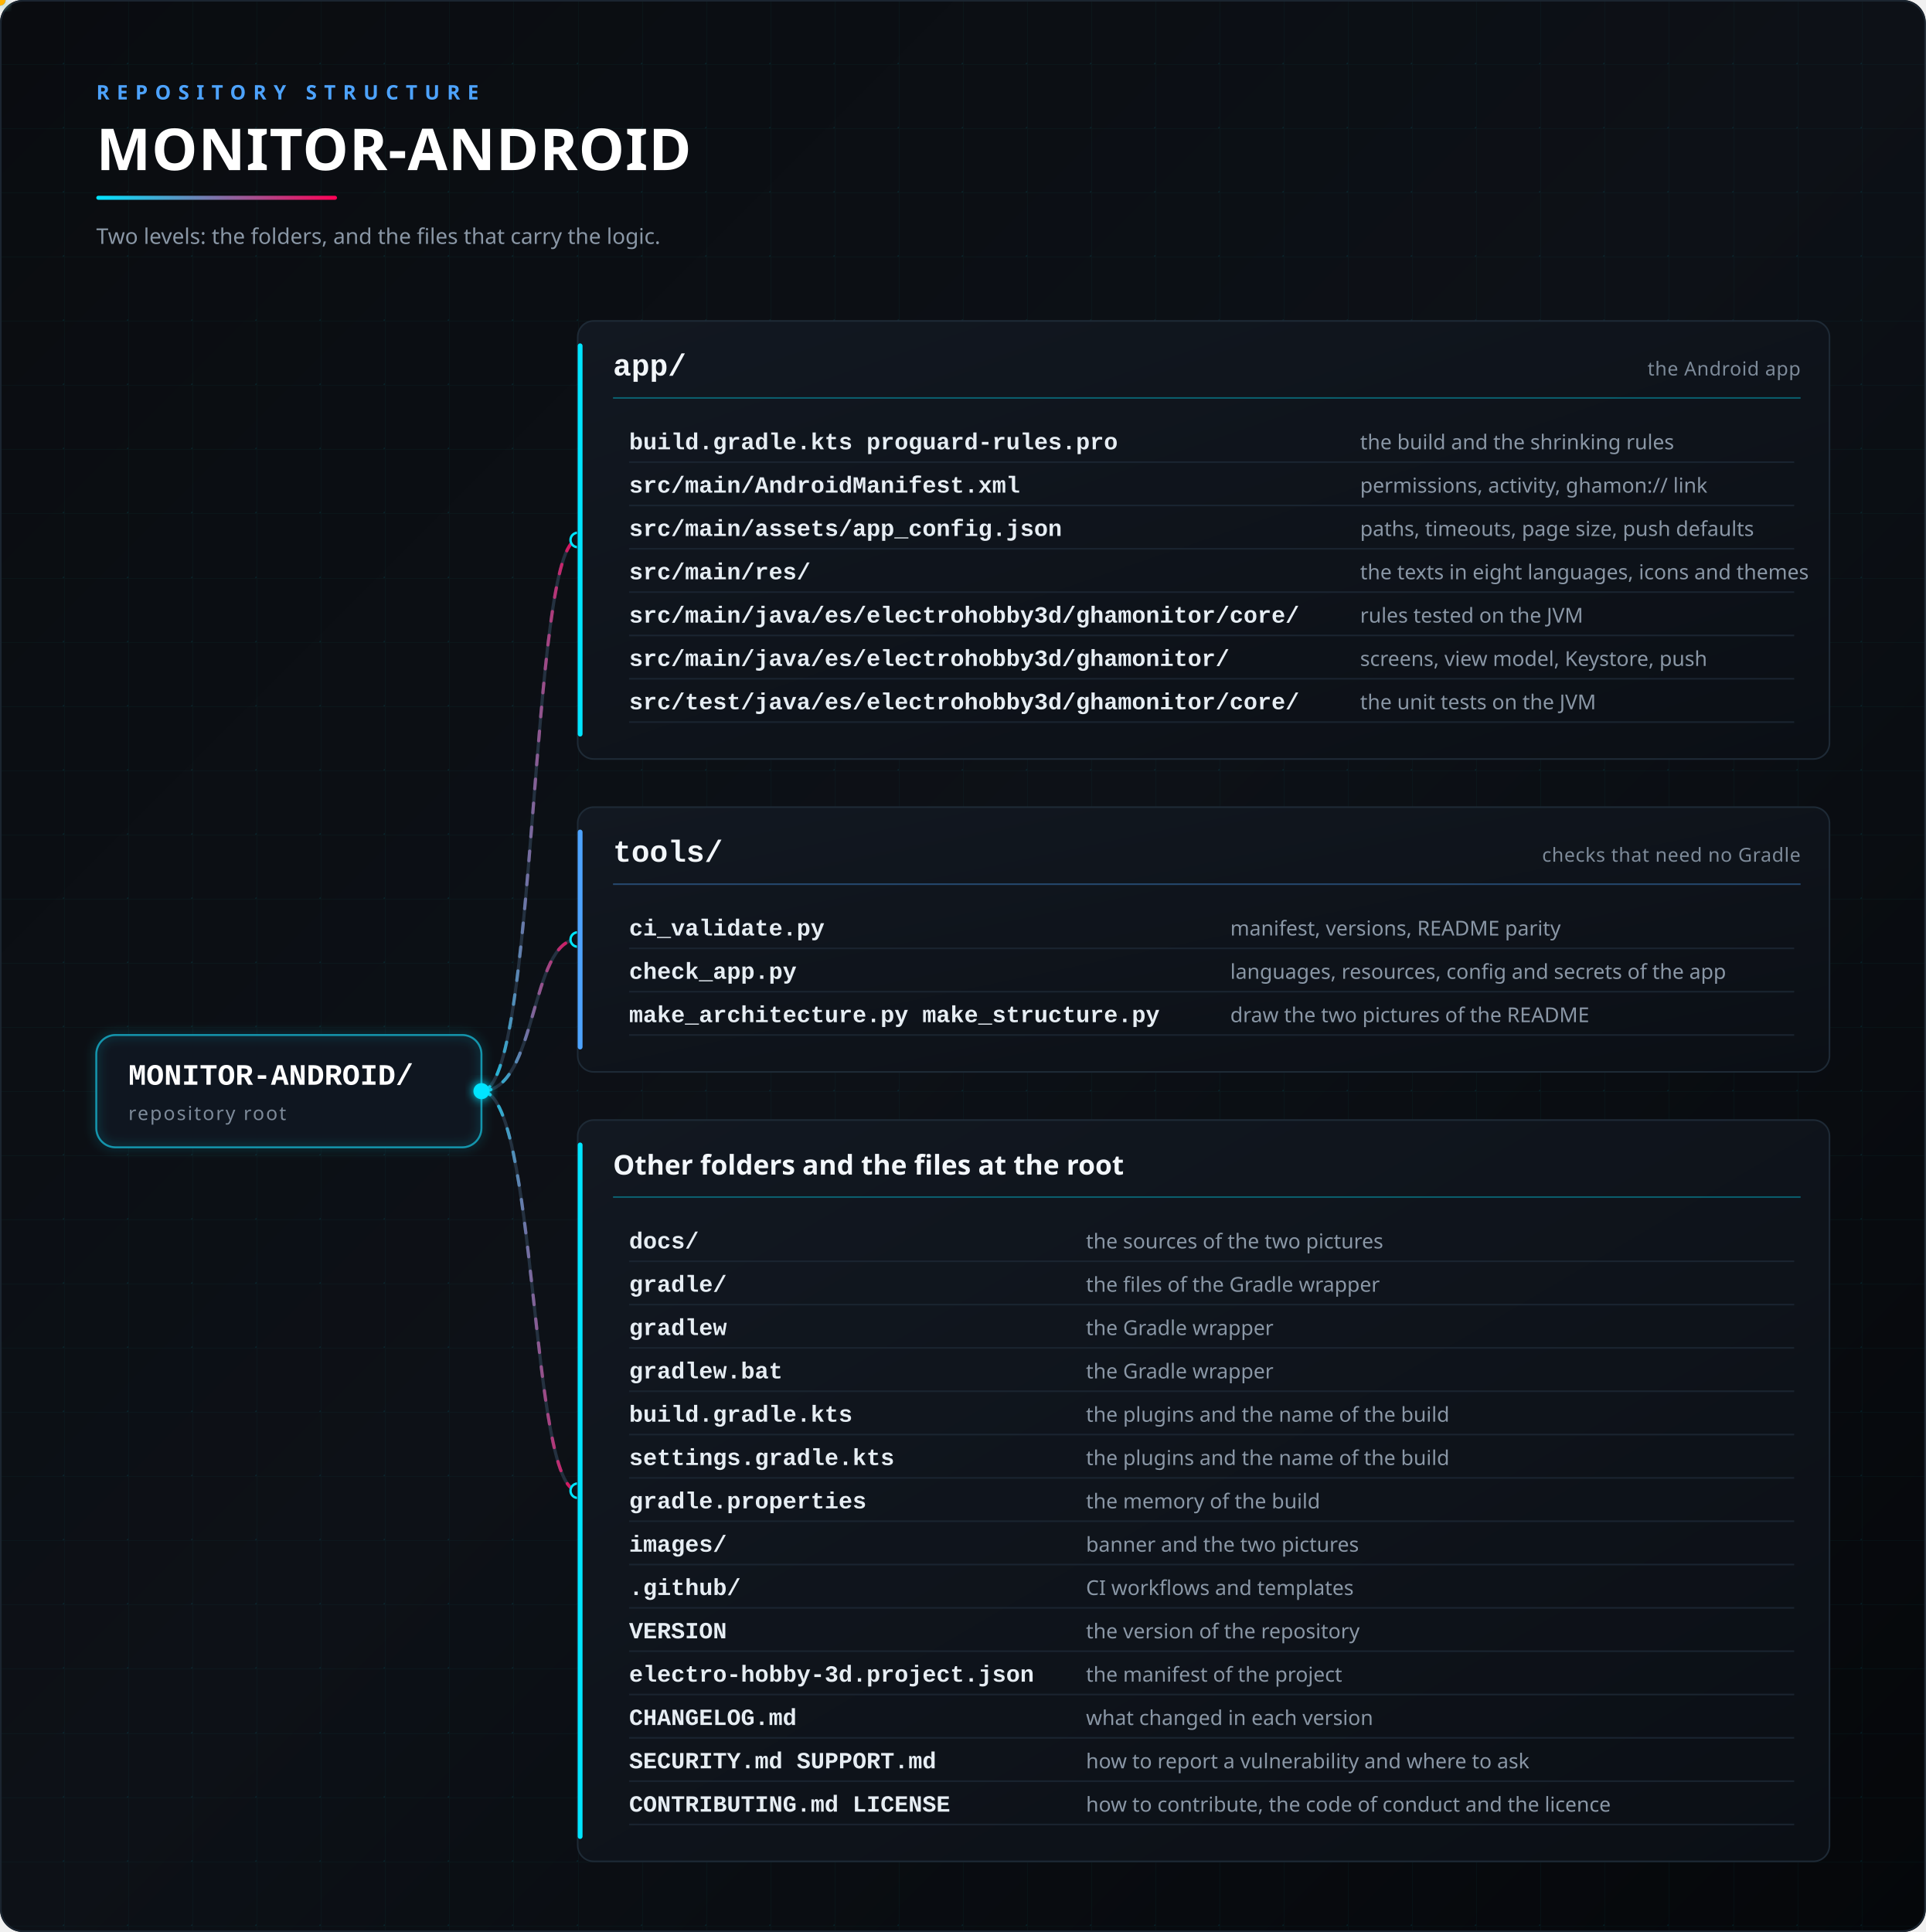
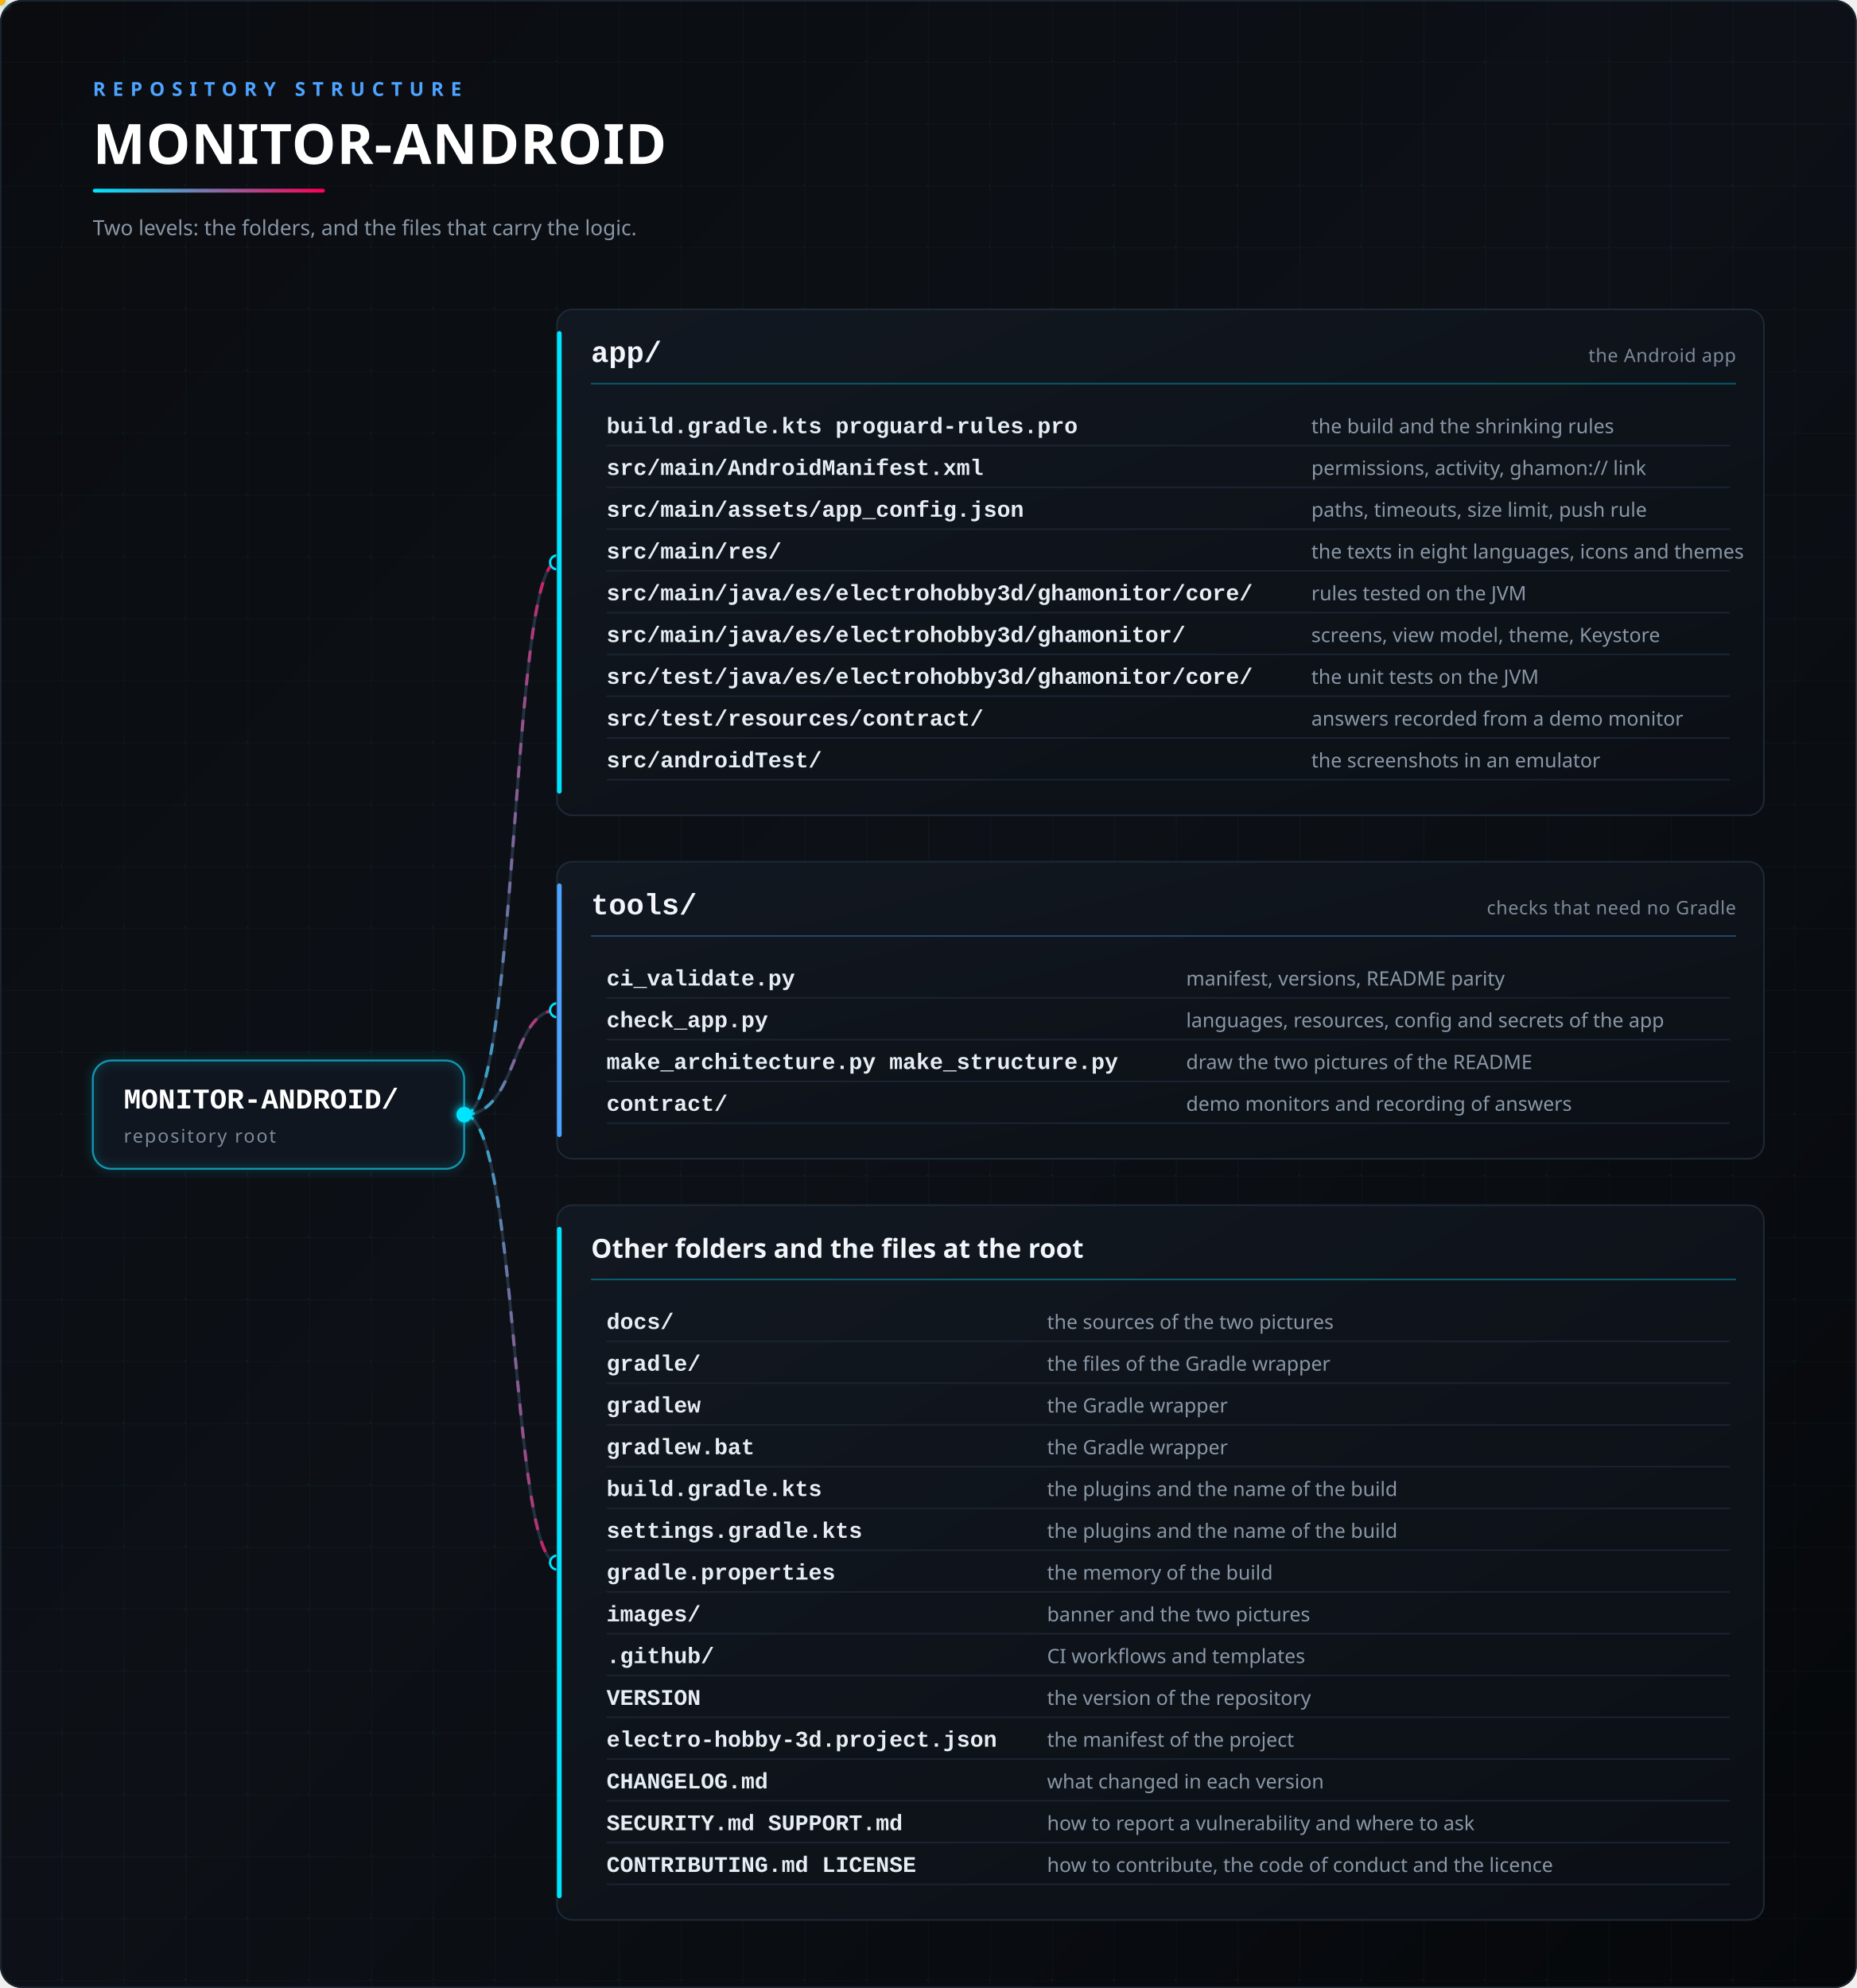
- <svg xmlns="http://www.w3.org/2000/svg" viewBox="0 0 1200 1204" width="100%" role="img" aria-labelledby="t d">
+ <svg xmlns="http://www.w3.org/2000/svg" viewBox="0 0 1200 1285" width="100%" role="img" aria-labelledby="t d">
  <defs>
    <linearGradient id="bg" x1="0" y1="0" x2="1" y2="1">
      <stop offset="0" stop-color="#0A0C10" />
      <stop offset="0.5" stop-color="#0D1117" />
      <stop offset="1" stop-color="#05070A" />
    </linearGradient>
    <linearGradient id="card" x1="0" y1="0" x2="1" y2="1">
      <stop offset="0" stop-color="#121821" />
      <stop offset="1" stop-color="#0B0F15" />
    </linearGradient>
    <linearGradient id="line" x1="0" y1="0" x2="1" y2="0">
      <stop offset="0" stop-color="#00E5FF" />
      <stop offset="1" stop-color="#FF0055" />
    </linearGradient>
    <filter id="glow" x="-50%" y="-50%" width="200%" height="200%">
      <feGaussianBlur stdDeviation="3" result="b" />
      <feMerge>
        <feMergeNode in="b" />
        <feMergeNode in="SourceGraphic" />
      </feMerge>
    </filter>
    <pattern id="grid" width="40" height="40" patternUnits="userSpaceOnUse">
      <path d="M40 0H0V40" fill="none" stroke="#00E5FF" stroke-opacity="0.035" />
      <circle cx="40" cy="40" r="1" fill="#00E5FF" fill-opacity="0.09" />
    </pattern>
  </defs>
-   <rect width="1200" height="1204" rx="14" fill="url(#bg)" />
-   <rect width="1200" height="1204" rx="14" fill="url(#grid)" />
-   <rect x="0.5" y="0.5" width="1199" height="1203" rx="14" fill="none" stroke="#1B2530" />
+   <rect width="1200" height="1285" rx="14" fill="url(#bg)" />
+   <rect width="1200" height="1285" rx="14" fill="url(#grid)" />
+   <rect x="0.5" y="0.5" width="1199" height="1284" rx="14" fill="none" stroke="#1B2530" />
  <text x="60" y="62" font-family="'Segoe UI','Noto Sans','Noto Sans CJK SC','Microsoft YaHei','Yu Gothic','Helvetica Neue',Helvetica,Arial,sans-serif" font-size="12.5" font-weight="600" fill="#4DA3FF" text-anchor="start" letter-spacing="4.5">REPOSITORY STRUCTURE</text>
  <text x="60" y="106" font-family="'Segoe UI','Noto Sans','Noto Sans CJK SC','Microsoft YaHei','Yu Gothic','Helvetica Neue',Helvetica,Arial,sans-serif" font-size="36" font-weight="700" fill="#FFFFFF" text-anchor="start" letter-spacing="0.5">MONITOR-ANDROID</text>
  <rect x="60" y="122" width="150" height="2.5" rx="1.25" fill="url(#line)">
    <animate attributeName="width" values="40;150;150" keyTimes="0;0.4;1" dur="3s" repeatCount="indefinite" />
  </rect>
  <text x="60" y="152" font-family="'Segoe UI','Noto Sans','Noto Sans CJK SC','Microsoft YaHei','Yu Gothic','Helvetica Neue',Helvetica,Arial,sans-serif" font-size="13.5" font-weight="400" fill="#8A97A6" text-anchor="start">Two levels: the folders, and the files that carry the logic.</text>
-   <path id="c0" d="M300,680 C335,680 330,336.5 360,336.5" fill="none" stroke="#243140" stroke-width="2" />
-   <path d="M300,680 C335,680 330,336.5 360,336.5" fill="none" stroke="url(#line)" stroke-width="2" stroke-linecap="round" stroke-dasharray="6 9" opacity="0.9">
+   <path id="c0" d="M300,720.5 C335,720.5 330,363.5 360,363.5" fill="none" stroke="#243140" stroke-width="2" />
+   <path d="M300,720.5 C335,720.5 330,363.5 360,363.5" fill="none" stroke="url(#line)" stroke-width="2" stroke-linecap="round" stroke-dasharray="6 9" opacity="0.9">
    <animate attributeName="stroke-dashoffset" from="0" to="-30" dur="1.6s" repeatCount="indefinite" />
  </path>
-   <circle cx="360" cy="336.5" r="4.5" fill="#0D1117" stroke="#00E5FF" stroke-width="1.5" />
-   <path id="c1" d="M300,680 C335,680 330,585.5 360,585.5" fill="none" stroke="#243140" stroke-width="2" />
-   <path d="M300,680 C335,680 330,585.5 360,585.5" fill="none" stroke="url(#line)" stroke-width="2" stroke-linecap="round" stroke-dasharray="6 9" opacity="0.9">
+   <circle cx="360" cy="363.5" r="4.5" fill="#0D1117" stroke="#00E5FF" stroke-width="1.5" />
+   <path id="c1" d="M300,720.5 C335,720.5 330,653 360,653" fill="none" stroke="#243140" stroke-width="2" />
+   <path d="M300,720.5 C335,720.5 330,653 360,653" fill="none" stroke="url(#line)" stroke-width="2" stroke-linecap="round" stroke-dasharray="6 9" opacity="0.9">
    <animate attributeName="stroke-dashoffset" from="0" to="-30" dur="1.6s" repeatCount="indefinite" />
  </path>
-   <circle cx="360" cy="585.5" r="4.5" fill="#0D1117" stroke="#00E5FF" stroke-width="1.5" />
-   <path id="c2" d="M300,680 C335,680 330,929 360,929" fill="none" stroke="#243140" stroke-width="2" />
-   <path d="M300,680 C335,680 330,929 360,929" fill="none" stroke="url(#line)" stroke-width="2" stroke-linecap="round" stroke-dasharray="6 9" opacity="0.9">
+   <circle cx="360" cy="653" r="4.5" fill="#0D1117" stroke="#00E5FF" stroke-width="1.5" />
+   <path id="c2" d="M300,720.5 C335,720.5 330,1010 360,1010" fill="none" stroke="#243140" stroke-width="2" />
+   <path d="M300,720.5 C335,720.5 330,1010 360,1010" fill="none" stroke="url(#line)" stroke-width="2" stroke-linecap="round" stroke-dasharray="6 9" opacity="0.9">
    <animate attributeName="stroke-dashoffset" from="0" to="-30" dur="1.6s" repeatCount="indefinite" />
  </path>
-   <circle cx="360" cy="929" r="4.5" fill="#0D1117" stroke="#00E5FF" stroke-width="1.5" />
+   <circle cx="360" cy="1010" r="4.5" fill="#0D1117" stroke="#00E5FF" stroke-width="1.5" />
  <circle r="3.5" fill="#00E5FF" filter="url(#glow)">
    <animateMotion dur="3.4s" repeatCount="indefinite">
      <mpath href="#c0" />
    </animateMotion>
  </circle>
  <circle r="3.5" fill="#4DA3FF" filter="url(#glow)">
    <animateMotion dur="4.2s" repeatCount="indefinite">
      <mpath href="#c1" />
    </animateMotion>
  </circle>
  <circle r="3.5" fill="#FFB300" filter="url(#glow)">
    <animateMotion dur="5.0s" repeatCount="indefinite">
      <mpath href="#c2" />
    </animateMotion>
  </circle>
-   <rect x="60" y="645" width="240" height="70" rx="12" fill="#0F1620" stroke="#2A3A4C" stroke-width="1.2" />
-   <rect x="60" y="645" width="240" height="70" rx="12" fill="none" stroke="#00E5FF" stroke-opacity="0.5" stroke-width="1.2" filter="url(#glow)">
+   <rect x="60" y="685.5" width="240" height="70" rx="12" fill="#0F1620" stroke="#2A3A4C" stroke-width="1.2" />
+   <rect x="60" y="685.5" width="240" height="70" rx="12" fill="none" stroke="#00E5FF" stroke-opacity="0.5" stroke-width="1.2" filter="url(#glow)">
    <animate attributeName="stroke-opacity" values="0.15;0.6;0.15" dur="3.6s" repeatCount="indefinite" />
  </rect>
-   <text x="80" y="676" font-family="'JetBrains Mono','Cascadia Code','SFMono-Regular',Consolas,'Liberation Mono',monospace" font-size="18.5" font-weight="700" fill="#FFFFFF" text-anchor="start">MONITOR-ANDROID/</text>
-   <text x="80" y="698" font-family="'Segoe UI','Noto Sans','Noto Sans CJK SC','Microsoft YaHei','Yu Gothic','Helvetica Neue',Helvetica,Arial,sans-serif" font-size="12" font-weight="400" fill="#7D8A99" text-anchor="start" letter-spacing="1">repository root</text>
-   <circle cx="300" cy="680" r="5" fill="#00E5FF" filter="url(#glow)" />
-   <rect x="360" y="200" width="780" height="273" rx="10" fill="url(#card)" stroke="#1E2A36" stroke-width="1" />
-   <rect x="360" y="214" width="3" height="245" rx="1.5" fill="#00E5FF">
+   <text x="80" y="716.5" font-family="'JetBrains Mono','Cascadia Code','SFMono-Regular',Consolas,'Liberation Mono',monospace" font-size="18.5" font-weight="700" fill="#FFFFFF" text-anchor="start">MONITOR-ANDROID/</text>
+   <text x="80" y="738.5" font-family="'Segoe UI','Noto Sans','Noto Sans CJK SC','Microsoft YaHei','Yu Gothic','Helvetica Neue',Helvetica,Arial,sans-serif" font-size="12" font-weight="400" fill="#7D8A99" text-anchor="start" letter-spacing="1">repository root</text>
+   <circle cx="300" cy="720.5" r="5" fill="#00E5FF" filter="url(#glow)" />
+   <rect x="360" y="200" width="780" height="327" rx="10" fill="url(#card)" stroke="#1E2A36" stroke-width="1" />
+   <rect x="360" y="214" width="3" height="299" rx="1.5" fill="#00E5FF">
    <animate attributeName="opacity" values="0.55;1;0.55" dur="4s" begin="0s" repeatCount="indefinite" />
  </rect>
  <text x="382" y="234" font-family="'JetBrains Mono','Cascadia Code','SFMono-Regular',Consolas,'Liberation Mono',monospace" font-size="19" font-weight="700" fill="#F2F6FA" text-anchor="start">app/</text>
  <text x="1122" y="234" font-family="'Segoe UI','Noto Sans','Noto Sans CJK SC','Microsoft YaHei','Yu Gothic','Helvetica Neue',Helvetica,Arial,sans-serif" font-size="12" font-weight="400" fill="#7D8A99" text-anchor="end" letter-spacing="0.3">the Android app</text>
  <line x1="382" y1="248" x2="1122" y2="248" stroke="#00E5FF" stroke-opacity="0.35" stroke-width="1" />
  <text x="392" y="280" font-family="'JetBrains Mono','Cascadia Code','SFMono-Regular',Consolas,'Liberation Mono',monospace" font-size="14.5" font-weight="600" fill="#E6EDF3" text-anchor="start">build.gradle.kts  proguard-rules.pro</text>
  <text x="847.52" y="280" font-family="'Segoe UI','Noto Sans','Noto Sans CJK SC','Microsoft YaHei','Yu Gothic','Helvetica Neue',Helvetica,Arial,sans-serif" font-size="12.8" font-weight="400" fill="#8A97A6" text-anchor="start">the build and the shrinking rules</text>
  <line x1="392" y1="288" x2="1118" y2="288" stroke="#1A2430" stroke-width="1" />
  <text x="392" y="307" font-family="'JetBrains Mono','Cascadia Code','SFMono-Regular',Consolas,'Liberation Mono',monospace" font-size="14.5" font-weight="600" fill="#E6EDF3" text-anchor="start">src/main/AndroidManifest.xml</text>
  <text x="847.52" y="307" font-family="'Segoe UI','Noto Sans','Noto Sans CJK SC','Microsoft YaHei','Yu Gothic','Helvetica Neue',Helvetica,Arial,sans-serif" font-size="12.8" font-weight="400" fill="#8A97A6" text-anchor="start">permissions, activity, ghamon:// link</text>
  <line x1="392" y1="315" x2="1118" y2="315" stroke="#1A2430" stroke-width="1" />
  <text x="392" y="334" font-family="'JetBrains Mono','Cascadia Code','SFMono-Regular',Consolas,'Liberation Mono',monospace" font-size="14.5" font-weight="600" fill="#E6EDF3" text-anchor="start">src/main/assets/app_config.json</text>
-   <text x="847.52" y="334" font-family="'Segoe UI','Noto Sans','Noto Sans CJK SC','Microsoft YaHei','Yu Gothic','Helvetica Neue',Helvetica,Arial,sans-serif" font-size="12.8" font-weight="400" fill="#8A97A6" text-anchor="start">paths, timeouts, page size, push defaults</text>
+   <text x="847.52" y="334" font-family="'Segoe UI','Noto Sans','Noto Sans CJK SC','Microsoft YaHei','Yu Gothic','Helvetica Neue',Helvetica,Arial,sans-serif" font-size="12.8" font-weight="400" fill="#8A97A6" text-anchor="start">paths, timeouts, size limit, push rule</text>
  <line x1="392" y1="342" x2="1118" y2="342" stroke="#1A2430" stroke-width="1" />
  <text x="392" y="361" font-family="'JetBrains Mono','Cascadia Code','SFMono-Regular',Consolas,'Liberation Mono',monospace" font-size="14.5" font-weight="600" fill="#E6EDF3" text-anchor="start">src/main/res/</text>
  <text x="847.52" y="361" font-family="'Segoe UI','Noto Sans','Noto Sans CJK SC','Microsoft YaHei','Yu Gothic','Helvetica Neue',Helvetica,Arial,sans-serif" font-size="12.8" font-weight="400" fill="#8A97A6" text-anchor="start">the texts in eight languages, icons and themes</text>
  <line x1="392" y1="369" x2="1118" y2="369" stroke="#1A2430" stroke-width="1" />
  <text x="392" y="388" font-family="'JetBrains Mono','Cascadia Code','SFMono-Regular',Consolas,'Liberation Mono',monospace" font-size="14.5" font-weight="600" fill="#E6EDF3" text-anchor="start">src/main/java/es/electrohobby3d/ghamonitor/core/</text>
  <text x="847.52" y="388" font-family="'Segoe UI','Noto Sans','Noto Sans CJK SC','Microsoft YaHei','Yu Gothic','Helvetica Neue',Helvetica,Arial,sans-serif" font-size="12.8" font-weight="400" fill="#8A97A6" text-anchor="start">rules tested on the JVM</text>
  <line x1="392" y1="396" x2="1118" y2="396" stroke="#1A2430" stroke-width="1" />
  <text x="392" y="415" font-family="'JetBrains Mono','Cascadia Code','SFMono-Regular',Consolas,'Liberation Mono',monospace" font-size="14.5" font-weight="600" fill="#E6EDF3" text-anchor="start">src/main/java/es/electrohobby3d/ghamonitor/</text>
-   <text x="847.52" y="415" font-family="'Segoe UI','Noto Sans','Noto Sans CJK SC','Microsoft YaHei','Yu Gothic','Helvetica Neue',Helvetica,Arial,sans-serif" font-size="12.8" font-weight="400" fill="#8A97A6" text-anchor="start">screens, view model, Keystore, push</text>
+   <text x="847.52" y="415" font-family="'Segoe UI','Noto Sans','Noto Sans CJK SC','Microsoft YaHei','Yu Gothic','Helvetica Neue',Helvetica,Arial,sans-serif" font-size="12.8" font-weight="400" fill="#8A97A6" text-anchor="start">screens, view model, theme, Keystore</text>
  <line x1="392" y1="423" x2="1118" y2="423" stroke="#1A2430" stroke-width="1" />
  <text x="392" y="442" font-family="'JetBrains Mono','Cascadia Code','SFMono-Regular',Consolas,'Liberation Mono',monospace" font-size="14.5" font-weight="600" fill="#E6EDF3" text-anchor="start">src/test/java/es/electrohobby3d/ghamonitor/core/</text>
  <text x="847.52" y="442" font-family="'Segoe UI','Noto Sans','Noto Sans CJK SC','Microsoft YaHei','Yu Gothic','Helvetica Neue',Helvetica,Arial,sans-serif" font-size="12.8" font-weight="400" fill="#8A97A6" text-anchor="start">the unit tests on the JVM</text>
  <line x1="392" y1="450" x2="1118" y2="450" stroke="#1A2430" stroke-width="1" />
-   <rect x="360" y="503" width="780" height="165" rx="10" fill="url(#card)" stroke="#1E2A36" stroke-width="1" />
-   <rect x="360" y="517" width="3" height="137" rx="1.5" fill="#4DA3FF">
+   <text x="392" y="469" font-family="'JetBrains Mono','Cascadia Code','SFMono-Regular',Consolas,'Liberation Mono',monospace" font-size="14.5" font-weight="600" fill="#E6EDF3" text-anchor="start">src/test/resources/contract/</text>
+   <text x="847.52" y="469" font-family="'Segoe UI','Noto Sans','Noto Sans CJK SC','Microsoft YaHei','Yu Gothic','Helvetica Neue',Helvetica,Arial,sans-serif" font-size="12.8" font-weight="400" fill="#8A97A6" text-anchor="start">answers recorded from a demo monitor</text>
+   <line x1="392" y1="477" x2="1118" y2="477" stroke="#1A2430" stroke-width="1" />
+   <text x="392" y="496" font-family="'JetBrains Mono','Cascadia Code','SFMono-Regular',Consolas,'Liberation Mono',monospace" font-size="14.5" font-weight="600" fill="#E6EDF3" text-anchor="start">src/androidTest/</text>
+   <text x="847.52" y="496" font-family="'Segoe UI','Noto Sans','Noto Sans CJK SC','Microsoft YaHei','Yu Gothic','Helvetica Neue',Helvetica,Arial,sans-serif" font-size="12.8" font-weight="400" fill="#8A97A6" text-anchor="start">the screenshots in an emulator</text>
+   <line x1="392" y1="504" x2="1118" y2="504" stroke="#1A2430" stroke-width="1" />
+   <rect x="360" y="557" width="780" height="192" rx="10" fill="url(#card)" stroke="#1E2A36" stroke-width="1" />
+   <rect x="360" y="571" width="3" height="164" rx="1.5" fill="#4DA3FF">
    <animate attributeName="opacity" values="0.55;1;0.55" dur="4s" begin="0.6s" repeatCount="indefinite" />
  </rect>
-   <text x="382" y="537" font-family="'JetBrains Mono','Cascadia Code','SFMono-Regular',Consolas,'Liberation Mono',monospace" font-size="19" font-weight="700" fill="#F2F6FA" text-anchor="start">tools/</text>
-   <text x="1122" y="537" font-family="'Segoe UI','Noto Sans','Noto Sans CJK SC','Microsoft YaHei','Yu Gothic','Helvetica Neue',Helvetica,Arial,sans-serif" font-size="12" font-weight="400" fill="#7D8A99" text-anchor="end" letter-spacing="0.3">checks that need no Gradle</text>
-   <line x1="382" y1="551" x2="1122" y2="551" stroke="#4DA3FF" stroke-opacity="0.35" stroke-width="1" />
-   <text x="392" y="583" font-family="'JetBrains Mono','Cascadia Code','SFMono-Regular',Consolas,'Liberation Mono',monospace" font-size="14.5" font-weight="600" fill="#E6EDF3" text-anchor="start">ci_validate.py</text>
-   <text x="766.61" y="583" font-family="'Segoe UI','Noto Sans','Noto Sans CJK SC','Microsoft YaHei','Yu Gothic','Helvetica Neue',Helvetica,Arial,sans-serif" font-size="12.8" font-weight="400" fill="#8A97A6" text-anchor="start">manifest, versions, README parity</text>
-   <line x1="392" y1="591" x2="1118" y2="591" stroke="#1A2430" stroke-width="1" />
-   <text x="392" y="610" font-family="'JetBrains Mono','Cascadia Code','SFMono-Regular',Consolas,'Liberation Mono',monospace" font-size="14.5" font-weight="600" fill="#E6EDF3" text-anchor="start">check_app.py</text>
-   <text x="766.61" y="610" font-family="'Segoe UI','Noto Sans','Noto Sans CJK SC','Microsoft YaHei','Yu Gothic','Helvetica Neue',Helvetica,Arial,sans-serif" font-size="12.8" font-weight="400" fill="#8A97A6" text-anchor="start">languages, resources, config and secrets of the app</text>
-   <line x1="392" y1="618" x2="1118" y2="618" stroke="#1A2430" stroke-width="1" />
-   <text x="392" y="637" font-family="'JetBrains Mono','Cascadia Code','SFMono-Regular',Consolas,'Liberation Mono',monospace" font-size="14.5" font-weight="600" fill="#E6EDF3" text-anchor="start">make_architecture.py  make_structure.py</text>
-   <text x="766.61" y="637" font-family="'Segoe UI','Noto Sans','Noto Sans CJK SC','Microsoft YaHei','Yu Gothic','Helvetica Neue',Helvetica,Arial,sans-serif" font-size="12.8" font-weight="400" fill="#8A97A6" text-anchor="start">draw the two pictures of the README</text>
+   <text x="382" y="591" font-family="'JetBrains Mono','Cascadia Code','SFMono-Regular',Consolas,'Liberation Mono',monospace" font-size="19" font-weight="700" fill="#F2F6FA" text-anchor="start">tools/</text>
+   <text x="1122" y="591" font-family="'Segoe UI','Noto Sans','Noto Sans CJK SC','Microsoft YaHei','Yu Gothic','Helvetica Neue',Helvetica,Arial,sans-serif" font-size="12" font-weight="400" fill="#7D8A99" text-anchor="end" letter-spacing="0.3">checks that need no Gradle</text>
+   <line x1="382" y1="605" x2="1122" y2="605" stroke="#4DA3FF" stroke-opacity="0.35" stroke-width="1" />
+   <text x="392" y="637" font-family="'JetBrains Mono','Cascadia Code','SFMono-Regular',Consolas,'Liberation Mono',monospace" font-size="14.5" font-weight="600" fill="#E6EDF3" text-anchor="start">ci_validate.py</text>
+   <text x="766.61" y="637" font-family="'Segoe UI','Noto Sans','Noto Sans CJK SC','Microsoft YaHei','Yu Gothic','Helvetica Neue',Helvetica,Arial,sans-serif" font-size="12.8" font-weight="400" fill="#8A97A6" text-anchor="start">manifest, versions, README parity</text>
  <line x1="392" y1="645" x2="1118" y2="645" stroke="#1A2430" stroke-width="1" />
-   <rect x="360" y="698" width="780" height="462" rx="10" fill="url(#card)" stroke="#1E2A36" stroke-width="1" />
-   <rect x="360" y="712" width="3" height="434" rx="1.5" fill="#00E5FF">
+   <text x="392" y="664" font-family="'JetBrains Mono','Cascadia Code','SFMono-Regular',Consolas,'Liberation Mono',monospace" font-size="14.5" font-weight="600" fill="#E6EDF3" text-anchor="start">check_app.py</text>
+   <text x="766.61" y="664" font-family="'Segoe UI','Noto Sans','Noto Sans CJK SC','Microsoft YaHei','Yu Gothic','Helvetica Neue',Helvetica,Arial,sans-serif" font-size="12.8" font-weight="400" fill="#8A97A6" text-anchor="start">languages, resources, config and secrets of the app</text>
+   <line x1="392" y1="672" x2="1118" y2="672" stroke="#1A2430" stroke-width="1" />
+   <text x="392" y="691" font-family="'JetBrains Mono','Cascadia Code','SFMono-Regular',Consolas,'Liberation Mono',monospace" font-size="14.5" font-weight="600" fill="#E6EDF3" text-anchor="start">make_architecture.py  make_structure.py</text>
+   <text x="766.61" y="691" font-family="'Segoe UI','Noto Sans','Noto Sans CJK SC','Microsoft YaHei','Yu Gothic','Helvetica Neue',Helvetica,Arial,sans-serif" font-size="12.8" font-weight="400" fill="#8A97A6" text-anchor="start">draw the two pictures of the README</text>
+   <line x1="392" y1="699" x2="1118" y2="699" stroke="#1A2430" stroke-width="1" />
+   <text x="392" y="718" font-family="'JetBrains Mono','Cascadia Code','SFMono-Regular',Consolas,'Liberation Mono',monospace" font-size="14.5" font-weight="600" fill="#E6EDF3" text-anchor="start">contract/</text>
+   <text x="766.61" y="718" font-family="'Segoe UI','Noto Sans','Noto Sans CJK SC','Microsoft YaHei','Yu Gothic','Helvetica Neue',Helvetica,Arial,sans-serif" font-size="12.8" font-weight="400" fill="#8A97A6" text-anchor="start">demo monitors and recording of answers</text>
+   <line x1="392" y1="726" x2="1118" y2="726" stroke="#1A2430" stroke-width="1" />
+   <rect x="360" y="779" width="780" height="462" rx="10" fill="url(#card)" stroke="#1E2A36" stroke-width="1" />
+   <rect x="360" y="793" width="3" height="434" rx="1.5" fill="#00E5FF">
    <animate attributeName="opacity" values="0.55;1;0.55" dur="4s" begin="1.2s" repeatCount="indefinite" />
  </rect>
-   <text x="382" y="732" font-family="'Segoe UI','Noto Sans','Noto Sans CJK SC','Microsoft YaHei','Yu Gothic','Helvetica Neue',Helvetica,Arial,sans-serif" font-size="17" font-weight="700" fill="#F2F6FA" text-anchor="start">Other folders and the files at the root</text>
-   <line x1="382" y1="746" x2="1122" y2="746" stroke="#00E5FF" stroke-opacity="0.35" stroke-width="1" />
-   <text x="392" y="778" font-family="'JetBrains Mono','Cascadia Code','SFMono-Regular',Consolas,'Liberation Mono',monospace" font-size="14.5" font-weight="600" fill="#E6EDF3" text-anchor="start">docs/</text>
-   <text x="676.71" y="778" font-family="'Segoe UI','Noto Sans','Noto Sans CJK SC','Microsoft YaHei','Yu Gothic','Helvetica Neue',Helvetica,Arial,sans-serif" font-size="12.8" font-weight="400" fill="#8A97A6" text-anchor="start">the sources of the two pictures</text>
-   <line x1="392" y1="786" x2="1118" y2="786" stroke="#1A2430" stroke-width="1" />
-   <text x="392" y="805" font-family="'JetBrains Mono','Cascadia Code','SFMono-Regular',Consolas,'Liberation Mono',monospace" font-size="14.5" font-weight="600" fill="#E6EDF3" text-anchor="start">gradle/</text>
-   <text x="676.71" y="805" font-family="'Segoe UI','Noto Sans','Noto Sans CJK SC','Microsoft YaHei','Yu Gothic','Helvetica Neue',Helvetica,Arial,sans-serif" font-size="12.8" font-weight="400" fill="#8A97A6" text-anchor="start">the files of the Gradle wrapper</text>
-   <line x1="392" y1="813" x2="1118" y2="813" stroke="#1A2430" stroke-width="1" />
-   <text x="392" y="832" font-family="'JetBrains Mono','Cascadia Code','SFMono-Regular',Consolas,'Liberation Mono',monospace" font-size="14.5" font-weight="600" fill="#E6EDF3" text-anchor="start">gradlew</text>
-   <text x="676.71" y="832" font-family="'Segoe UI','Noto Sans','Noto Sans CJK SC','Microsoft YaHei','Yu Gothic','Helvetica Neue',Helvetica,Arial,sans-serif" font-size="12.8" font-weight="400" fill="#8A97A6" text-anchor="start">the Gradle wrapper</text>
-   <line x1="392" y1="840" x2="1118" y2="840" stroke="#1A2430" stroke-width="1" />
-   <text x="392" y="859" font-family="'JetBrains Mono','Cascadia Code','SFMono-Regular',Consolas,'Liberation Mono',monospace" font-size="14.5" font-weight="600" fill="#E6EDF3" text-anchor="start">gradlew.bat</text>
-   <text x="676.71" y="859" font-family="'Segoe UI','Noto Sans','Noto Sans CJK SC','Microsoft YaHei','Yu Gothic','Helvetica Neue',Helvetica,Arial,sans-serif" font-size="12.8" font-weight="400" fill="#8A97A6" text-anchor="start">the Gradle wrapper</text>
+   <text x="382" y="813" font-family="'Segoe UI','Noto Sans','Noto Sans CJK SC','Microsoft YaHei','Yu Gothic','Helvetica Neue',Helvetica,Arial,sans-serif" font-size="17" font-weight="700" fill="#F2F6FA" text-anchor="start">Other folders and the files at the root</text>
+   <line x1="382" y1="827" x2="1122" y2="827" stroke="#00E5FF" stroke-opacity="0.35" stroke-width="1" />
+   <text x="392" y="859" font-family="'JetBrains Mono','Cascadia Code','SFMono-Regular',Consolas,'Liberation Mono',monospace" font-size="14.5" font-weight="600" fill="#E6EDF3" text-anchor="start">docs/</text>
+   <text x="676.71" y="859" font-family="'Segoe UI','Noto Sans','Noto Sans CJK SC','Microsoft YaHei','Yu Gothic','Helvetica Neue',Helvetica,Arial,sans-serif" font-size="12.8" font-weight="400" fill="#8A97A6" text-anchor="start">the sources of the two pictures</text>
  <line x1="392" y1="867" x2="1118" y2="867" stroke="#1A2430" stroke-width="1" />
-   <text x="392" y="886" font-family="'JetBrains Mono','Cascadia Code','SFMono-Regular',Consolas,'Liberation Mono',monospace" font-size="14.5" font-weight="600" fill="#E6EDF3" text-anchor="start">build.gradle.kts</text>
-   <text x="676.71" y="886" font-family="'Segoe UI','Noto Sans','Noto Sans CJK SC','Microsoft YaHei','Yu Gothic','Helvetica Neue',Helvetica,Arial,sans-serif" font-size="12.8" font-weight="400" fill="#8A97A6" text-anchor="start">the plugins and the name of the build</text>
+   <text x="392" y="886" font-family="'JetBrains Mono','Cascadia Code','SFMono-Regular',Consolas,'Liberation Mono',monospace" font-size="14.5" font-weight="600" fill="#E6EDF3" text-anchor="start">gradle/</text>
+   <text x="676.71" y="886" font-family="'Segoe UI','Noto Sans','Noto Sans CJK SC','Microsoft YaHei','Yu Gothic','Helvetica Neue',Helvetica,Arial,sans-serif" font-size="12.8" font-weight="400" fill="#8A97A6" text-anchor="start">the files of the Gradle wrapper</text>
  <line x1="392" y1="894" x2="1118" y2="894" stroke="#1A2430" stroke-width="1" />
-   <text x="392" y="913" font-family="'JetBrains Mono','Cascadia Code','SFMono-Regular',Consolas,'Liberation Mono',monospace" font-size="14.5" font-weight="600" fill="#E6EDF3" text-anchor="start">settings.gradle.kts</text>
-   <text x="676.71" y="913" font-family="'Segoe UI','Noto Sans','Noto Sans CJK SC','Microsoft YaHei','Yu Gothic','Helvetica Neue',Helvetica,Arial,sans-serif" font-size="12.8" font-weight="400" fill="#8A97A6" text-anchor="start">the plugins and the name of the build</text>
+   <text x="392" y="913" font-family="'JetBrains Mono','Cascadia Code','SFMono-Regular',Consolas,'Liberation Mono',monospace" font-size="14.5" font-weight="600" fill="#E6EDF3" text-anchor="start">gradlew</text>
+   <text x="676.71" y="913" font-family="'Segoe UI','Noto Sans','Noto Sans CJK SC','Microsoft YaHei','Yu Gothic','Helvetica Neue',Helvetica,Arial,sans-serif" font-size="12.8" font-weight="400" fill="#8A97A6" text-anchor="start">the Gradle wrapper</text>
  <line x1="392" y1="921" x2="1118" y2="921" stroke="#1A2430" stroke-width="1" />
-   <text x="392" y="940" font-family="'JetBrains Mono','Cascadia Code','SFMono-Regular',Consolas,'Liberation Mono',monospace" font-size="14.5" font-weight="600" fill="#E6EDF3" text-anchor="start">gradle.properties</text>
-   <text x="676.71" y="940" font-family="'Segoe UI','Noto Sans','Noto Sans CJK SC','Microsoft YaHei','Yu Gothic','Helvetica Neue',Helvetica,Arial,sans-serif" font-size="12.8" font-weight="400" fill="#8A97A6" text-anchor="start">the memory of the build</text>
+   <text x="392" y="940" font-family="'JetBrains Mono','Cascadia Code','SFMono-Regular',Consolas,'Liberation Mono',monospace" font-size="14.5" font-weight="600" fill="#E6EDF3" text-anchor="start">gradlew.bat</text>
+   <text x="676.71" y="940" font-family="'Segoe UI','Noto Sans','Noto Sans CJK SC','Microsoft YaHei','Yu Gothic','Helvetica Neue',Helvetica,Arial,sans-serif" font-size="12.8" font-weight="400" fill="#8A97A6" text-anchor="start">the Gradle wrapper</text>
  <line x1="392" y1="948" x2="1118" y2="948" stroke="#1A2430" stroke-width="1" />
-   <text x="392" y="967" font-family="'JetBrains Mono','Cascadia Code','SFMono-Regular',Consolas,'Liberation Mono',monospace" font-size="14.5" font-weight="600" fill="#E6EDF3" text-anchor="start">images/</text>
-   <text x="676.71" y="967" font-family="'Segoe UI','Noto Sans','Noto Sans CJK SC','Microsoft YaHei','Yu Gothic','Helvetica Neue',Helvetica,Arial,sans-serif" font-size="12.8" font-weight="400" fill="#8A97A6" text-anchor="start">banner and the two pictures</text>
+   <text x="392" y="967" font-family="'JetBrains Mono','Cascadia Code','SFMono-Regular',Consolas,'Liberation Mono',monospace" font-size="14.5" font-weight="600" fill="#E6EDF3" text-anchor="start">build.gradle.kts</text>
+   <text x="676.71" y="967" font-family="'Segoe UI','Noto Sans','Noto Sans CJK SC','Microsoft YaHei','Yu Gothic','Helvetica Neue',Helvetica,Arial,sans-serif" font-size="12.8" font-weight="400" fill="#8A97A6" text-anchor="start">the plugins and the name of the build</text>
  <line x1="392" y1="975" x2="1118" y2="975" stroke="#1A2430" stroke-width="1" />
-   <text x="392" y="994" font-family="'JetBrains Mono','Cascadia Code','SFMono-Regular',Consolas,'Liberation Mono',monospace" font-size="14.5" font-weight="600" fill="#E6EDF3" text-anchor="start">.github/</text>
-   <text x="676.71" y="994" font-family="'Segoe UI','Noto Sans','Noto Sans CJK SC','Microsoft YaHei','Yu Gothic','Helvetica Neue',Helvetica,Arial,sans-serif" font-size="12.8" font-weight="400" fill="#8A97A6" text-anchor="start">CI workflows and templates</text>
+   <text x="392" y="994" font-family="'JetBrains Mono','Cascadia Code','SFMono-Regular',Consolas,'Liberation Mono',monospace" font-size="14.5" font-weight="600" fill="#E6EDF3" text-anchor="start">settings.gradle.kts</text>
+   <text x="676.71" y="994" font-family="'Segoe UI','Noto Sans','Noto Sans CJK SC','Microsoft YaHei','Yu Gothic','Helvetica Neue',Helvetica,Arial,sans-serif" font-size="12.8" font-weight="400" fill="#8A97A6" text-anchor="start">the plugins and the name of the build</text>
  <line x1="392" y1="1002" x2="1118" y2="1002" stroke="#1A2430" stroke-width="1" />
-   <text x="392" y="1021" font-family="'JetBrains Mono','Cascadia Code','SFMono-Regular',Consolas,'Liberation Mono',monospace" font-size="14.5" font-weight="600" fill="#E6EDF3" text-anchor="start">VERSION</text>
-   <text x="676.71" y="1021" font-family="'Segoe UI','Noto Sans','Noto Sans CJK SC','Microsoft YaHei','Yu Gothic','Helvetica Neue',Helvetica,Arial,sans-serif" font-size="12.8" font-weight="400" fill="#8A97A6" text-anchor="start">the version of the repository</text>
+   <text x="392" y="1021" font-family="'JetBrains Mono','Cascadia Code','SFMono-Regular',Consolas,'Liberation Mono',monospace" font-size="14.5" font-weight="600" fill="#E6EDF3" text-anchor="start">gradle.properties</text>
+   <text x="676.71" y="1021" font-family="'Segoe UI','Noto Sans','Noto Sans CJK SC','Microsoft YaHei','Yu Gothic','Helvetica Neue',Helvetica,Arial,sans-serif" font-size="12.8" font-weight="400" fill="#8A97A6" text-anchor="start">the memory of the build</text>
  <line x1="392" y1="1029" x2="1118" y2="1029" stroke="#1A2430" stroke-width="1" />
-   <text x="392" y="1048" font-family="'JetBrains Mono','Cascadia Code','SFMono-Regular',Consolas,'Liberation Mono',monospace" font-size="14.5" font-weight="600" fill="#E6EDF3" text-anchor="start">electro-hobby-3d.project.json</text>
-   <text x="676.71" y="1048" font-family="'Segoe UI','Noto Sans','Noto Sans CJK SC','Microsoft YaHei','Yu Gothic','Helvetica Neue',Helvetica,Arial,sans-serif" font-size="12.8" font-weight="400" fill="#8A97A6" text-anchor="start">the manifest of the project</text>
+   <text x="392" y="1048" font-family="'JetBrains Mono','Cascadia Code','SFMono-Regular',Consolas,'Liberation Mono',monospace" font-size="14.5" font-weight="600" fill="#E6EDF3" text-anchor="start">images/</text>
+   <text x="676.71" y="1048" font-family="'Segoe UI','Noto Sans','Noto Sans CJK SC','Microsoft YaHei','Yu Gothic','Helvetica Neue',Helvetica,Arial,sans-serif" font-size="12.8" font-weight="400" fill="#8A97A6" text-anchor="start">banner and the two pictures</text>
  <line x1="392" y1="1056" x2="1118" y2="1056" stroke="#1A2430" stroke-width="1" />
-   <text x="392" y="1075" font-family="'JetBrains Mono','Cascadia Code','SFMono-Regular',Consolas,'Liberation Mono',monospace" font-size="14.5" font-weight="600" fill="#E6EDF3" text-anchor="start">CHANGELOG.md</text>
-   <text x="676.71" y="1075" font-family="'Segoe UI','Noto Sans','Noto Sans CJK SC','Microsoft YaHei','Yu Gothic','Helvetica Neue',Helvetica,Arial,sans-serif" font-size="12.8" font-weight="400" fill="#8A97A6" text-anchor="start">what changed in each version</text>
+   <text x="392" y="1075" font-family="'JetBrains Mono','Cascadia Code','SFMono-Regular',Consolas,'Liberation Mono',monospace" font-size="14.5" font-weight="600" fill="#E6EDF3" text-anchor="start">.github/</text>
+   <text x="676.71" y="1075" font-family="'Segoe UI','Noto Sans','Noto Sans CJK SC','Microsoft YaHei','Yu Gothic','Helvetica Neue',Helvetica,Arial,sans-serif" font-size="12.8" font-weight="400" fill="#8A97A6" text-anchor="start">CI workflows and templates</text>
  <line x1="392" y1="1083" x2="1118" y2="1083" stroke="#1A2430" stroke-width="1" />
-   <text x="392" y="1102" font-family="'JetBrains Mono','Cascadia Code','SFMono-Regular',Consolas,'Liberation Mono',monospace" font-size="14.5" font-weight="600" fill="#E6EDF3" text-anchor="start">SECURITY.md  SUPPORT.md</text>
-   <text x="676.71" y="1102" font-family="'Segoe UI','Noto Sans','Noto Sans CJK SC','Microsoft YaHei','Yu Gothic','Helvetica Neue',Helvetica,Arial,sans-serif" font-size="12.8" font-weight="400" fill="#8A97A6" text-anchor="start">how to report a vulnerability and where to ask</text>
+   <text x="392" y="1102" font-family="'JetBrains Mono','Cascadia Code','SFMono-Regular',Consolas,'Liberation Mono',monospace" font-size="14.5" font-weight="600" fill="#E6EDF3" text-anchor="start">VERSION</text>
+   <text x="676.71" y="1102" font-family="'Segoe UI','Noto Sans','Noto Sans CJK SC','Microsoft YaHei','Yu Gothic','Helvetica Neue',Helvetica,Arial,sans-serif" font-size="12.8" font-weight="400" fill="#8A97A6" text-anchor="start">the version of the repository</text>
  <line x1="392" y1="1110" x2="1118" y2="1110" stroke="#1A2430" stroke-width="1" />
-   <text x="392" y="1129" font-family="'JetBrains Mono','Cascadia Code','SFMono-Regular',Consolas,'Liberation Mono',monospace" font-size="14.5" font-weight="600" fill="#E6EDF3" text-anchor="start">CONTRIBUTING.md  LICENSE</text>
-   <text x="676.71" y="1129" font-family="'Segoe UI','Noto Sans','Noto Sans CJK SC','Microsoft YaHei','Yu Gothic','Helvetica Neue',Helvetica,Arial,sans-serif" font-size="12.8" font-weight="400" fill="#8A97A6" text-anchor="start">how to contribute, the code of conduct and the licence</text>
+   <text x="392" y="1129" font-family="'JetBrains Mono','Cascadia Code','SFMono-Regular',Consolas,'Liberation Mono',monospace" font-size="14.5" font-weight="600" fill="#E6EDF3" text-anchor="start">electro-hobby-3d.project.json</text>
+   <text x="676.71" y="1129" font-family="'Segoe UI','Noto Sans','Noto Sans CJK SC','Microsoft YaHei','Yu Gothic','Helvetica Neue',Helvetica,Arial,sans-serif" font-size="12.8" font-weight="400" fill="#8A97A6" text-anchor="start">the manifest of the project</text>
  <line x1="392" y1="1137" x2="1118" y2="1137" stroke="#1A2430" stroke-width="1" />
+   <text x="392" y="1156" font-family="'JetBrains Mono','Cascadia Code','SFMono-Regular',Consolas,'Liberation Mono',monospace" font-size="14.5" font-weight="600" fill="#E6EDF3" text-anchor="start">CHANGELOG.md</text>
+   <text x="676.71" y="1156" font-family="'Segoe UI','Noto Sans','Noto Sans CJK SC','Microsoft YaHei','Yu Gothic','Helvetica Neue',Helvetica,Arial,sans-serif" font-size="12.8" font-weight="400" fill="#8A97A6" text-anchor="start">what changed in each version</text>
+   <line x1="392" y1="1164" x2="1118" y2="1164" stroke="#1A2430" stroke-width="1" />
+   <text x="392" y="1183" font-family="'JetBrains Mono','Cascadia Code','SFMono-Regular',Consolas,'Liberation Mono',monospace" font-size="14.5" font-weight="600" fill="#E6EDF3" text-anchor="start">SECURITY.md  SUPPORT.md</text>
+   <text x="676.71" y="1183" font-family="'Segoe UI','Noto Sans','Noto Sans CJK SC','Microsoft YaHei','Yu Gothic','Helvetica Neue',Helvetica,Arial,sans-serif" font-size="12.8" font-weight="400" fill="#8A97A6" text-anchor="start">how to report a vulnerability and where to ask</text>
+   <line x1="392" y1="1191" x2="1118" y2="1191" stroke="#1A2430" stroke-width="1" />
+   <text x="392" y="1210" font-family="'JetBrains Mono','Cascadia Code','SFMono-Regular',Consolas,'Liberation Mono',monospace" font-size="14.5" font-weight="600" fill="#E6EDF3" text-anchor="start">CONTRIBUTING.md  LICENSE</text>
+   <text x="676.71" y="1210" font-family="'Segoe UI','Noto Sans','Noto Sans CJK SC','Microsoft YaHei','Yu Gothic','Helvetica Neue',Helvetica,Arial,sans-serif" font-size="12.8" font-weight="400" fill="#8A97A6" text-anchor="start">how to contribute, the code of conduct and the licence</text>
+   <line x1="392" y1="1218" x2="1118" y2="1218" stroke="#1A2430" stroke-width="1" />
</svg>
